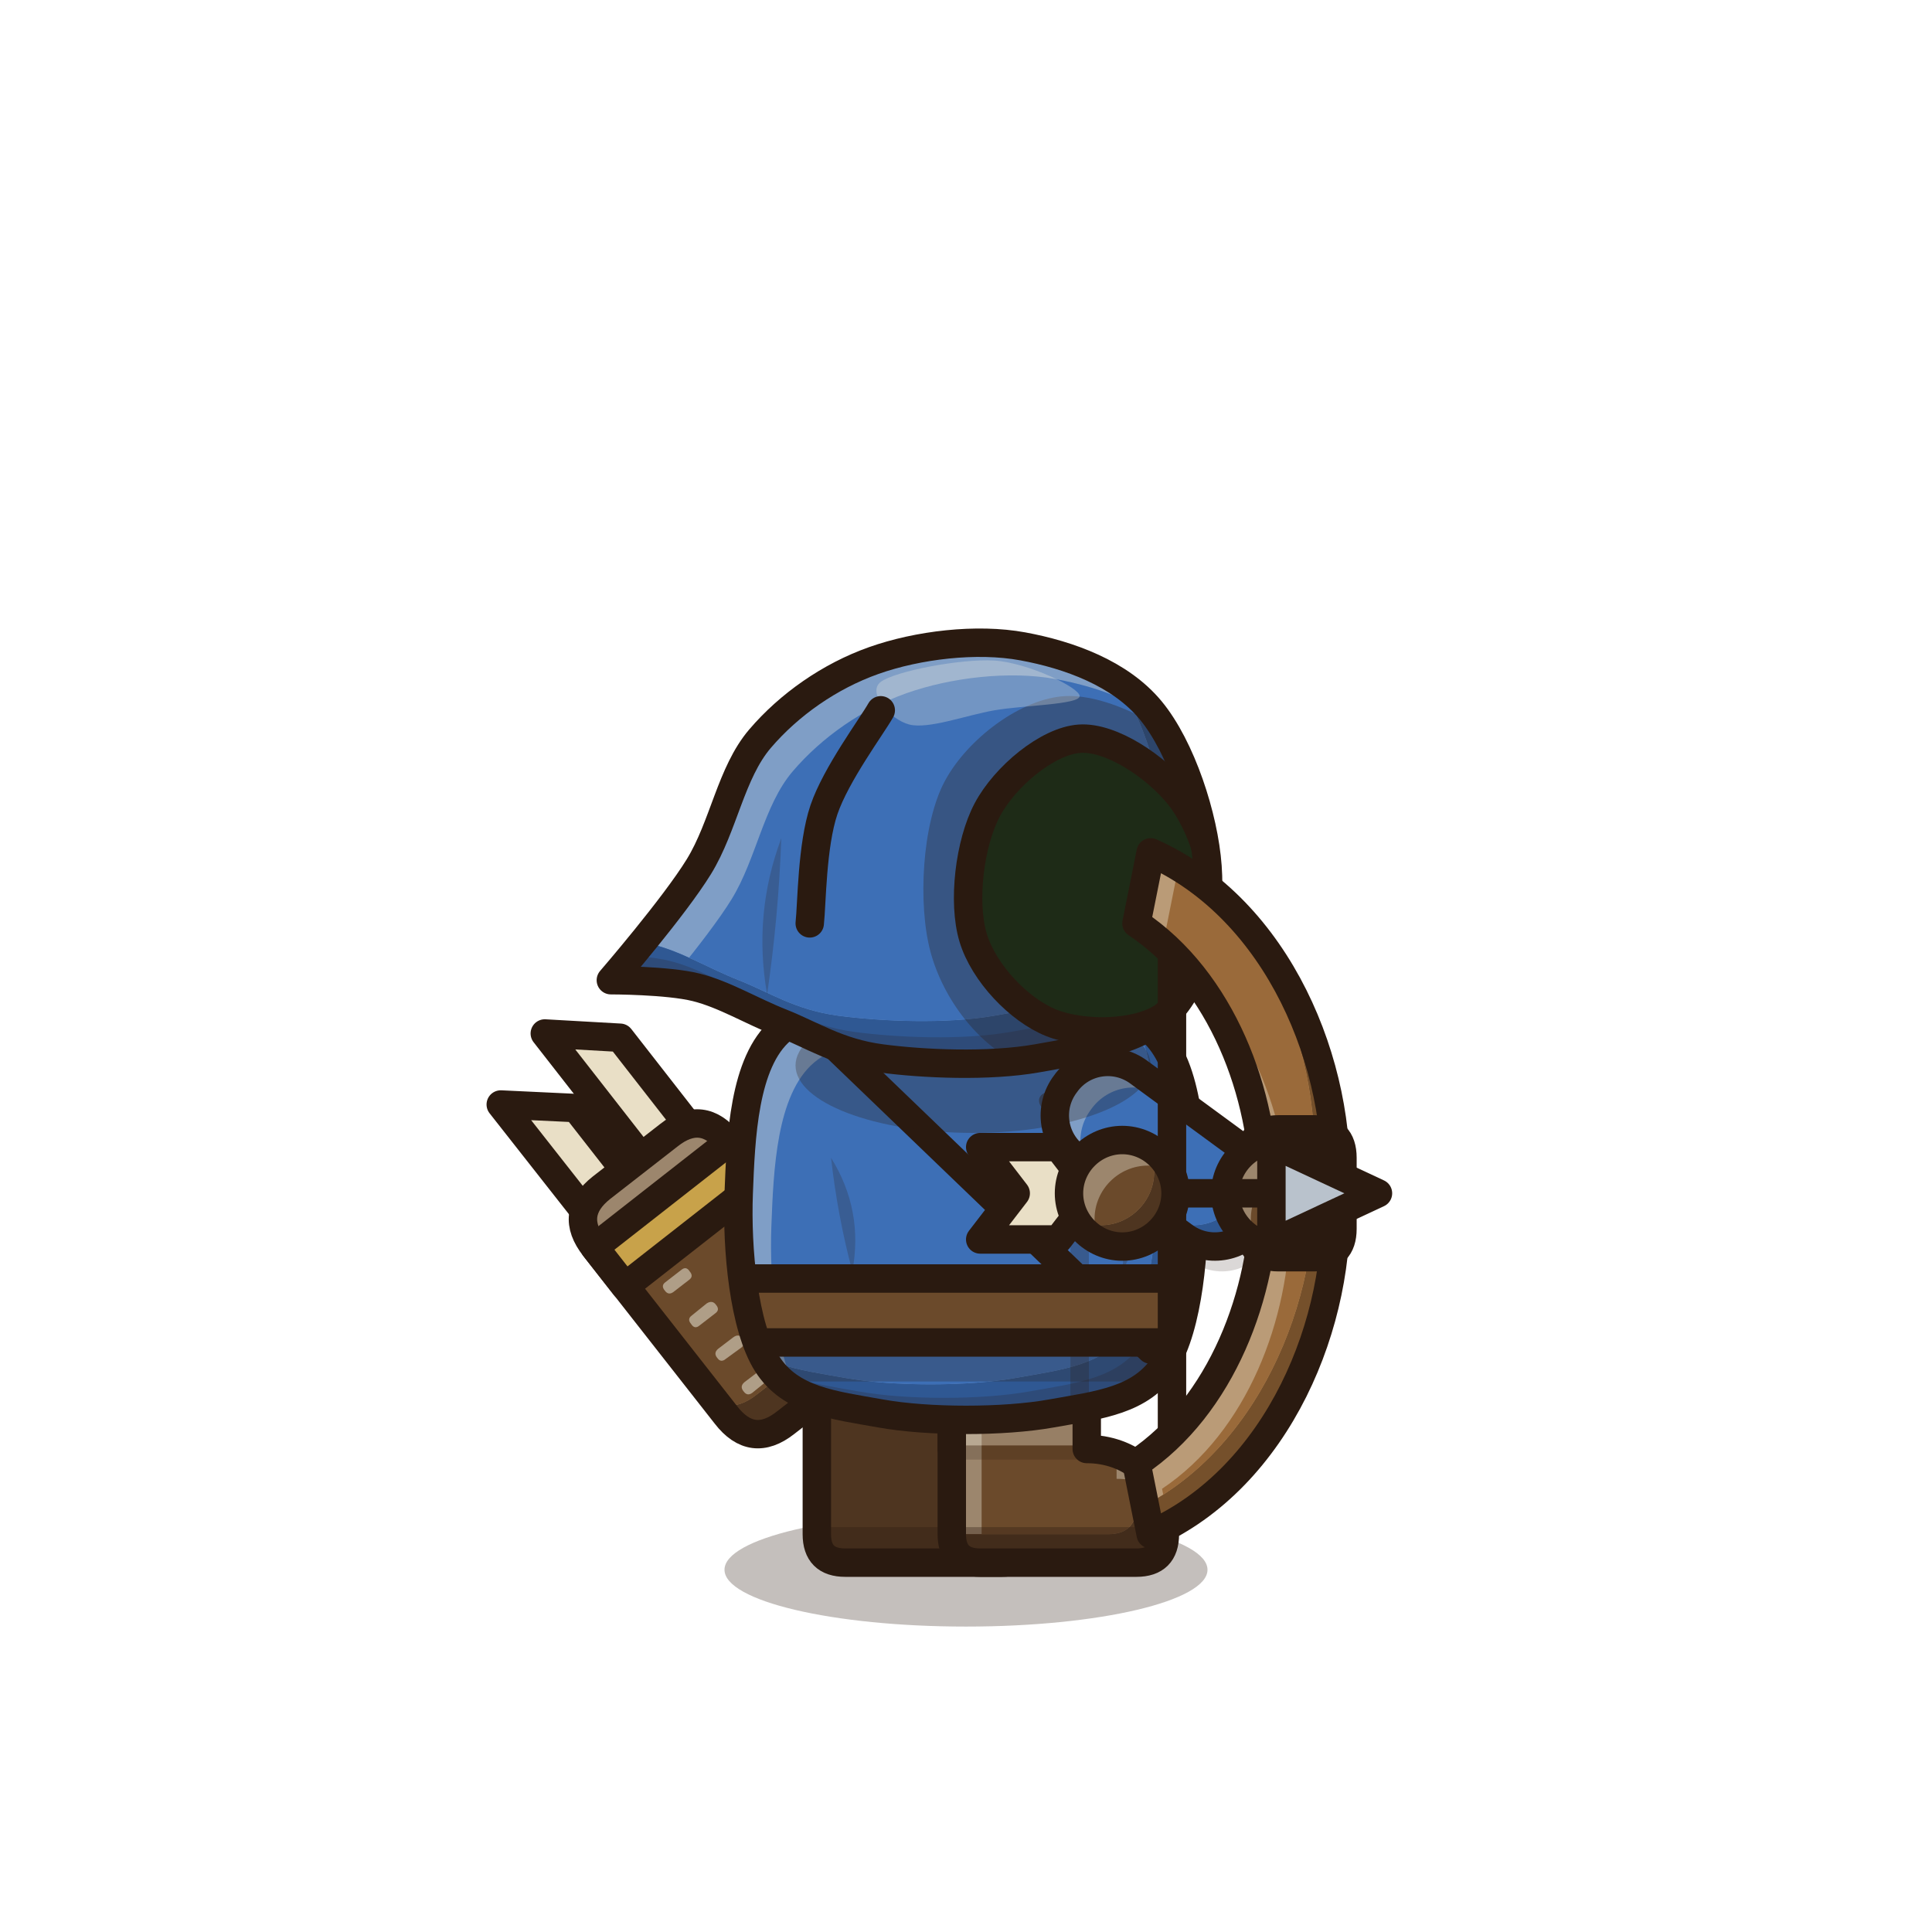
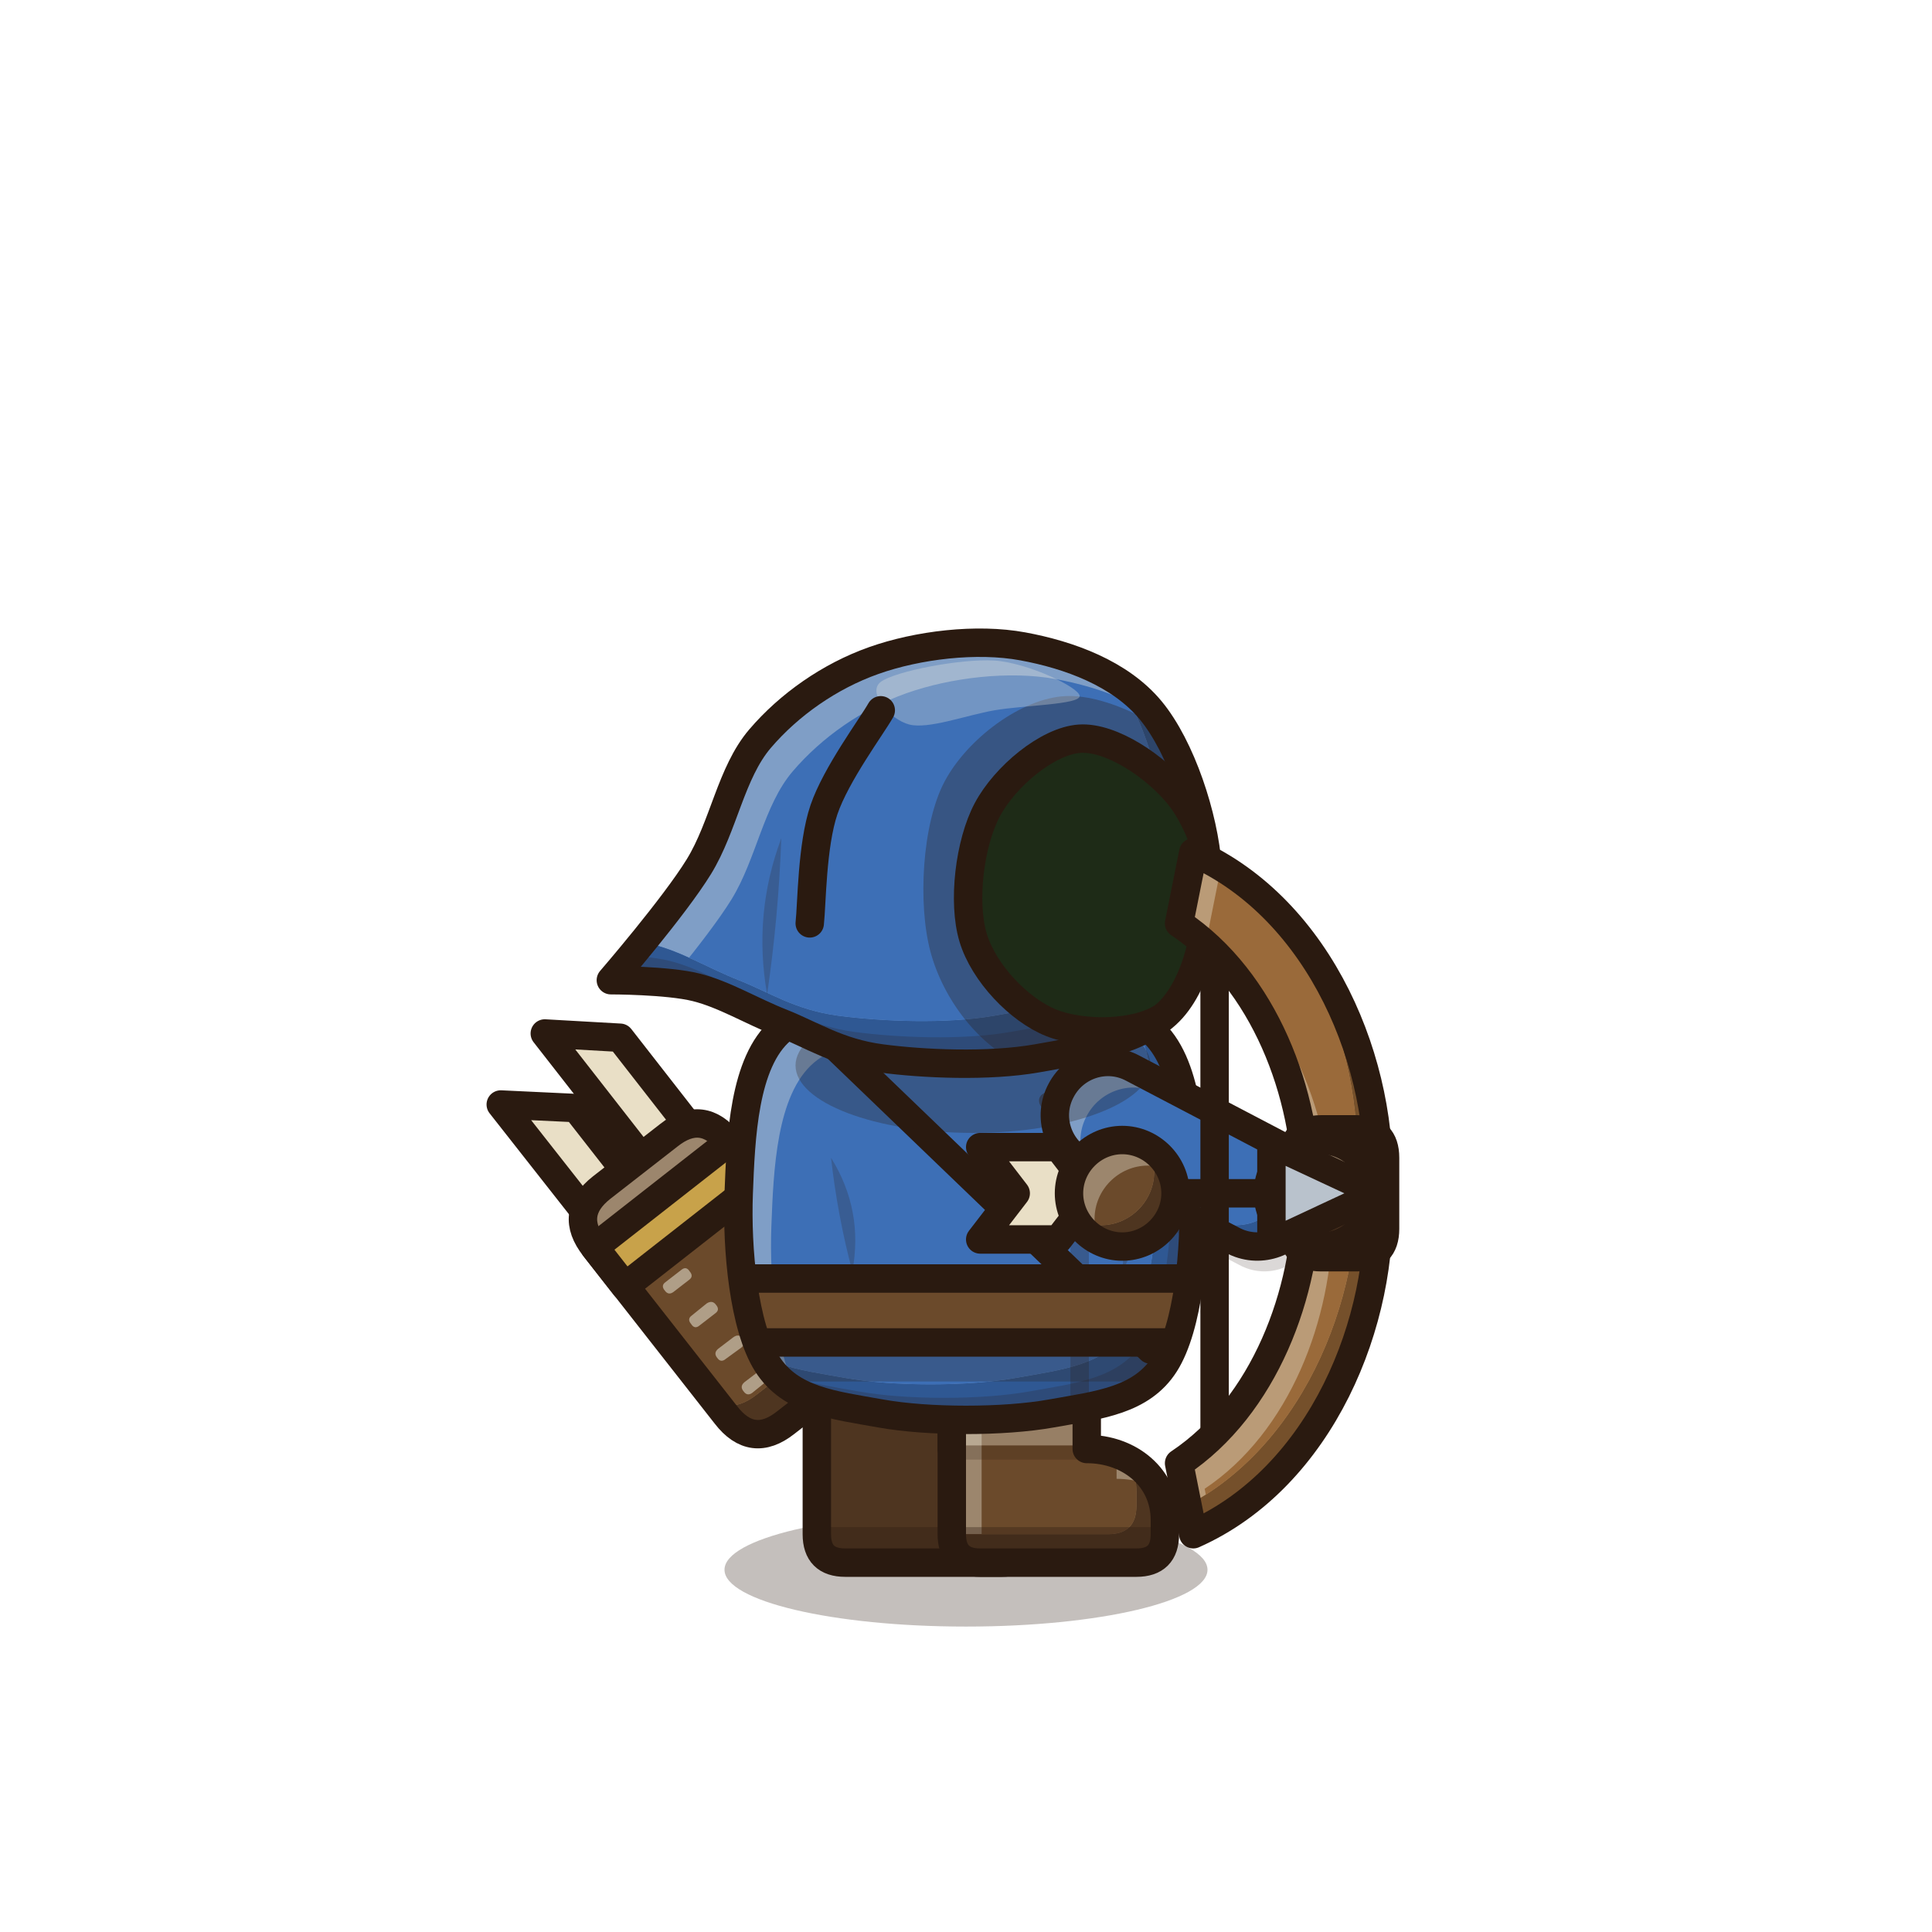
<svg xmlns="http://www.w3.org/2000/svg" id="archer" width="272" height="272" viewBox="-40 -40 272 272">
  <g id="archer-shadow-layer" transform="translate(96 180) rotate(0) scale(1 1) translate(-96 -180)">
    <path id="archer-shadow-shadow" d="M 130 181 C 130 185.4 114.8 189 96 189 C 77.2 189 62 185.4 62 181 C 62 176.6 77.2 173 96 173 C 114.8 173 130 176.6 130 181 Z" fill="#2a1a10" opacity="0.28" />
  </g>
  <g id="archer-quiver-layer" transform="translate(74 150) rotate(0) scale(1 1) translate(-74 -150)">
    <defs>
      <path id="archer-quiver-fletch-a-shape" d="M 30.5 115.5 L 41.1 116 L 50.4 127.9 L 44.1 132.8 Z" />
      <path id="archer-quiver-fletch-b-shape" d="M 36.7 105.5 L 47.3 106.1 L 59 121.1 L 52.7 126 Z" />
      <path id="archer-quiver-tube-shape" d="M 44.7 127.2 L 54.2 119.8 Q 58.9 116.1 62.6 120.8 L 81.1 144.5 Q 84.8 149.2 80.1 152.9 L 70.6 160.3 Q 65.9 164 62.2 159.2 L 43.7 135.6 Q 40 130.9 44.7 127.2 Z" />
      <clipPath id="archer-quiver-tube-clip">
        <use href="#archer-quiver-tube-shape" />
      </clipPath>
      <clipPath id="archer-quiver-tube-lit-clip">
        <use href="#archer-quiver-tube-shape" transform="translate(-4 -4)" />
      </clipPath>
      <path id="archer-quiver-band-shape" d="M 43.7 135.6 L 62.6 120.8 L 66.9 126.3 L 48 141.1 L 43.7 135.6 Z" />
    </defs>
    <g id="archer-quiver-fletch-a">
      <use id="archer-quiver-fletch-a-fill" href="#archer-quiver-fletch-a-shape" fill="#e9dfc6" />
      <use id="archer-quiver-fletch-a-line" href="#archer-quiver-fletch-a-shape" fill="none" stroke="#2a1a10" stroke-width="4" stroke-linecap="round" stroke-linejoin="round" />
    </g>
    <g id="archer-quiver-fletch-b">
      <use id="archer-quiver-fletch-b-fill" href="#archer-quiver-fletch-b-shape" fill="#e9dfc6" />
      <use id="archer-quiver-fletch-b-line" href="#archer-quiver-fletch-b-shape" fill="none" stroke="#2a1a10" stroke-width="4" stroke-linecap="round" stroke-linejoin="round" />
    </g>
    <g id="archer-quiver-tube">
      <use id="archer-quiver-tube-shade" href="#archer-quiver-tube-shape" fill="#4e3520" />
      <g clip-path="url(#archer-quiver-tube-clip)">
        <use id="archer-quiver-tube-fill" href="#archer-quiver-tube-shape" transform="translate(-4 -4)" fill="#6b4a2b" />
        <g clip-path="url(#archer-quiver-tube-lit-clip)">
          <use id="archer-quiver-tube-lit" href="#archer-quiver-tube-shape" transform="translate(-4 -4)" fill="#f4f1e4" opacity="0.36" />
          <use id="archer-quiver-tube-fill-over" href="#archer-quiver-tube-shape" transform="translate(4.2 4.2)" fill="#6b4a2b" />
        </g>
        <path id="archer-quiver-stitch" d="M 53.7 140.5 L 55.9 138.8 Q 56.6 138.2 57.1 139 L 57.1 139 Q 57.7 139.7 57 140.2 L 54.8 141.9 Q 54.1 142.4 53.6 141.7 L 53.6 141.7 Q 53 141 53.7 140.5 Z" fill="#f4f1e4" opacity="0.5" />
        <path id="archer-quiver-stitch-2" d="M 57.4 145.2 L 59.5 143.5 Q 60.3 143 60.8 143.7 L 60.8 143.7 Q 61.4 144.4 60.7 144.9 L 58.5 146.6 Q 57.8 147.2 57.3 146.4 L 57.3 146.4 Q 56.7 145.7 57.4 145.2 Z" fill="#f4f1e4" opacity="0.5" />
        <path id="archer-quiver-stitch-3" d="M 61.1 149.9 L 63.2 148.3 Q 64 147.7 64.5 148.4 L 64.5 148.4 Q 65.1 149.1 64.4 149.7 L 62.2 151.3 Q 61.5 151.9 61 151.2 L 61 151.2 Q 60.4 150.5 61.1 149.9 Z" fill="#f4f1e4" opacity="0.5" />
        <path id="archer-quiver-stitch-4" d="M 64.8 154.6 L 66.9 153 Q 67.6 152.4 68.2 153.1 L 68.2 153.1 Q 68.8 153.8 68 154.4 L 65.9 156.1 Q 65.2 156.6 64.7 155.9 L 64.7 155.9 Q 64.1 155.2 64.8 154.6 Z" fill="#f4f1e4" opacity="0.5" />
      </g>
      <use id="archer-quiver-tube-line" href="#archer-quiver-tube-shape" fill="none" stroke="#2a1a10" stroke-width="4" stroke-linecap="round" stroke-linejoin="round" />
    </g>
    <g id="archer-quiver-band">
      <use id="archer-quiver-band-fill" href="#archer-quiver-band-shape" fill="#c8a24a" />
      <use id="archer-quiver-band-line" href="#archer-quiver-band-shape" fill="none" stroke="#2a1a10" stroke-width="4" stroke-linecap="round" stroke-linejoin="round" />
    </g>
  </g>
  <g id="archer-leg-back-layer" transform="translate(85 152) rotate(0) scale(1 1) translate(-85 -152)">
    <defs>
      <path id="archer-leg-back-boot-shape" d="M 75 148 L 94 148 L 94 164 C 100 164 105 168 105 174 L 105 176 Q 105 180 101 180 L 79 180 Q 75 180 75 176 Z" />
      <clipPath id="archer-leg-back-boot-clip">
        <use href="#archer-leg-back-boot-shape" />
      </clipPath>
    </defs>
    <g id="archer-leg-back-boot">
      <use id="archer-leg-back-boot-fill" href="#archer-leg-back-boot-shape" fill="#4e3520" />
      <g clip-path="url(#archer-leg-back-boot-clip)">
        <path id="archer-leg-back-sole" d="M 71 175 L 111 175 L 111 183 L 71 183 L 71 175 Z" fill="#2a1a10" opacity="0.35" />
      </g>
      <use id="archer-leg-back-boot-line" href="#archer-leg-back-boot-shape" fill="none" stroke="#2a1a10" stroke-width="4" stroke-linecap="round" stroke-linejoin="round" />
    </g>
  </g>
  <g id="archer-leg-front-layer" transform="translate(104 152) rotate(0) scale(1 1) translate(-104 -152)">
    <defs>
      <path id="archer-leg-front-boot-shape" d="M 94 148 L 113 148 L 113 164 C 119 164 124 168 124 174 L 124 176 Q 124 180 120 180 L 98 180 Q 94 180 94 176 Z" />
      <clipPath id="archer-leg-front-boot-clip">
        <use href="#archer-leg-front-boot-shape" />
      </clipPath>
      <clipPath id="archer-leg-front-boot-lit-clip">
        <use href="#archer-leg-front-boot-shape" transform="translate(-4 -4)" />
      </clipPath>
    </defs>
    <g id="archer-leg-front-boot">
      <use id="archer-leg-front-boot-shade" href="#archer-leg-front-boot-shape" fill="#4e3520" />
      <g clip-path="url(#archer-leg-front-boot-clip)">
        <use id="archer-leg-front-boot-fill" href="#archer-leg-front-boot-shape" transform="translate(-4 -4)" fill="#6b4a2b" />
        <g clip-path="url(#archer-leg-front-boot-lit-clip)">
          <use id="archer-leg-front-boot-lit" href="#archer-leg-front-boot-shape" transform="translate(-4 -4)" fill="#f4f1e4" opacity="0.36" />
          <use id="archer-leg-front-boot-fill-over" href="#archer-leg-front-boot-shape" transform="translate(4.2 4.2)" fill="#6b4a2b" />
        </g>
        <path id="archer-leg-front-sole" d="M 90 175 L 130 175 L 130 183 L 90 183 L 90 175 Z" fill="#2a1a10" opacity="0.35" />
        <path id="archer-leg-front-cuff" d="M 90 159 L 118 159 L 118 163.5 L 90 163.5 L 90 159 Z" fill="#f4f1e4" opacity="0.32" />
        <path id="archer-leg-front-cuff-under" d="M 90 163.5 L 118 163.5 L 118 165.5 L 90 165.5 L 90 163.5 Z" fill="#2a1a10" opacity="0.2" />
      </g>
      <use id="archer-leg-front-boot-line" href="#archer-leg-front-boot-shape" fill="none" stroke="#2a1a10" stroke-width="4" stroke-linecap="round" stroke-linejoin="round" />
    </g>
  </g>
  <g id="archer-body-layer" transform="translate(96 180) rotate(0) scale(1 1) translate(-96 -180)">
    <defs>
      <path id="archer-body-tunic-shape" d="M 70 105 C 75.3 100.5 87.3 101 96 101 C 104.7 101 116.7 100.5 122 105 C 127.3 109.5 127.7 120.2 128 128 C 128.3 135.8 127.3 146.8 124 152 C 120.7 157.2 114.7 157.8 108 159 C 101.3 160.2 90.7 160.2 84 159 C 77.3 157.8 71.3 157.2 68 152 C 64.7 146.8 63.7 135.8 64 128 C 64.3 120.2 64.7 109.5 70 105 Z" />
      <clipPath id="archer-body-tunic-clip">
        <use href="#archer-body-tunic-shape" />
      </clipPath>
      <clipPath id="archer-body-tunic-lit-clip">
        <use href="#archer-body-tunic-shape" transform="translate(-5 -5)" />
      </clipPath>
      <path id="archer-body-belt-shape" d="M 56 140 L 136 140 L 136 149 L 56 149 L 56 140 Z" />
-       <path id="archer-body-arm-shape" d="M 111.6 123 L 126.6 134 C 129.9 136.5 134.6 135.8 137 132.4 C 139.5 129.1 138.8 124.4 135.4 122 L 120.4 111 C 117.1 108.5 112.4 109.2 110 112.6 C 107.5 115.9 108.2 120.6 111.6 123 Z" />
+       <path id="archer-body-arm-shape" d="M 112.5 123.6 L 133.5 134.6 C 137.2 136.6 141.7 135.1 143.6 131.5 C 145.6 127.8 144.1 123.3 140.5 121.4 L 119.5 110.4 C 115.8 108.4 111.3 109.9 109.4 113.5 C 107.4 117.2 108.9 121.7 112.5 123.6 Z" />
      <clipPath id="archer-body-arm-clip">
        <use href="#archer-body-arm-shape" />
      </clipPath>
      <clipPath id="archer-body-arm-lit-clip">
        <use href="#archer-body-arm-shape" transform="translate(-3 -3)" />
      </clipPath>
    </defs>
    <g id="archer-body-tunic">
      <use id="archer-body-tunic-shade" href="#archer-body-tunic-shape" fill="#2f5893" />
      <g clip-path="url(#archer-body-tunic-clip)">
        <use id="archer-body-tunic-deep" href="#archer-body-tunic-shape" fill="#2a1a10" opacity="0.2" />
        <use id="archer-body-tunic-shade-over" href="#archer-body-tunic-shape" transform="translate(-3.1 -3.1)" fill="#2f5893" />
        <use id="archer-body-tunic-fill" href="#archer-body-tunic-shape" transform="translate(-5 -5)" fill="#3d6fb6" />
        <g clip-path="url(#archer-body-tunic-lit-clip)">
          <use id="archer-body-tunic-lit" href="#archer-body-tunic-shape" transform="translate(-5 -5)" fill="#f4f1e4" opacity="0.36" />
          <use id="archer-body-tunic-fill-over" href="#archer-body-tunic-shape" transform="translate(4.6 4.6)" fill="#3d6fb6" />
        </g>
        <path id="archer-body-seam" d="M 111.7 100 L 112.3 100 Q 113.3 100 113.3 101 L 113.3 161 Q 113.3 162 112.3 162 L 111.7 162 Q 110.7 162 110.7 161 L 110.7 101 Q 110.7 100 111.7 100 Z" fill="#2a1a10" opacity="0.24" />
        <path id="archer-body-lace" d="M 107.2 109.2 L 116.2 111.7 C 116.8 111.8 117.5 111.5 117.7 110.8 C 117.8 110.2 117.5 109.5 116.8 109.3 L 107.8 106.8 C 107.2 106.7 106.5 107 106.3 107.7 C 106.2 108.3 106.5 109 107.2 109.2 Z" fill="#2a1a10" opacity="0.42" />
        <path id="archer-body-lace-2" d="M 107.2 116.2 L 116.2 118.7 C 116.8 118.8 117.5 118.5 117.7 117.8 C 117.8 117.2 117.5 116.5 116.8 116.3 L 107.8 113.8 C 107.2 113.7 106.5 114 106.3 114.7 C 106.2 115.3 106.5 116 107.2 116.2 Z" fill="#2a1a10" opacity="0.42" />
        <path id="archer-body-lace-3" d="M 107.2 123.2 L 116.2 125.7 C 116.8 125.8 117.5 125.5 117.7 124.8 C 117.8 124.2 117.5 123.5 116.8 123.3 L 107.8 120.8 C 107.2 120.7 106.5 121 106.3 121.7 C 106.2 122.3 106.5 123 107.2 123.2 Z" fill="#2a1a10" opacity="0.42" />
        <path id="archer-body-strap" d="M 70 100 L 122 150" fill="none" stroke="#2a1a10" stroke-width="4" stroke-linecap="round" stroke-linejoin="round" />
        <path id="archer-body-crease-a" d="M 80 139 Q 81.6 130.4 77 123 Q 77.9 131.1 80 139 Z" fill="#2a1a10" opacity="0.21" />
        <path id="archer-body-crease-b" d="M 118 139 Q 121.6 132.4 120 125 Q 118.5 131.9 118 139 Z" fill="#2a1a10" opacity="0.21" />
        <path id="archer-body-belt-cast" d="M 56 150 L 136 150 L 136 154.5 L 56 154.5 L 56 150 Z" fill="#2a1a10" opacity="0.25" />
        <g id="archer-body-belt">
          <use id="archer-body-belt-fill" href="#archer-body-belt-shape" fill="#6b4a2b" />
          <use id="archer-body-belt-line" href="#archer-body-belt-shape" fill="none" stroke="#2a1a10" stroke-width="4" stroke-linecap="round" stroke-linejoin="round" />
        </g>
      </g>
      <use id="archer-body-tunic-line" href="#archer-body-tunic-shape" fill="none" stroke="#2a1a10" stroke-width="4" stroke-linecap="round" stroke-linejoin="round" />
    </g>
-     <path id="archer-body-arm-cast" d="M 112.6 126.5 L 127.6 137.5 C 130.9 140 135.6 139.3 138 135.9 C 140.5 132.6 139.8 127.9 136.4 125.5 L 121.4 114.5 C 118.1 112 113.4 112.7 111 116.1 C 108.5 119.4 109.2 124.1 112.6 126.5 Z" fill="#2a1a10" opacity="0.17" />
+     <path id="archer-body-arm-cast" d="M 113.5 127.1 L 134.5 138.1 C 138.2 140.1 142.7 138.6 144.6 135 C 146.6 131.3 145.1 126.8 141.5 124.9 L 120.5 113.9 C 116.8 111.9 112.3 113.4 110.4 117 C 108.4 120.7 109.9 125.2 113.5 127.1 Z" fill="#2a1a10" opacity="0.17" />
    <g id="archer-body-arm">
      <use id="archer-body-arm-shade" href="#archer-body-arm-shape" fill="#2f5893" />
      <g clip-path="url(#archer-body-arm-clip)">
        <use id="archer-body-arm-fill" href="#archer-body-arm-shape" transform="translate(-3 -3)" fill="#3d6fb6" />
        <g clip-path="url(#archer-body-arm-lit-clip)">
          <use id="archer-body-arm-lit" href="#archer-body-arm-shape" transform="translate(-3 -3)" fill="#f4f1e4" opacity="0.36" />
          <use id="archer-body-arm-fill-over" href="#archer-body-arm-shape" transform="translate(3.6 3.6)" fill="#3d6fb6" />
        </g>
      </g>
      <use id="archer-body-arm-line" href="#archer-body-arm-shape" fill="none" stroke="#2a1a10" stroke-width="4" stroke-linecap="round" stroke-linejoin="round" />
    </g>
  </g>
  <g id="archer-head-layer" transform="translate(96 106) rotate(0) scale(1 1) translate(-96 -106)">
    <defs>
      <path id="archer-head-hood-shape" d="M 104 51 C 110.5 52.2 117.7 54.8 122 60 C 126.3 65.2 129.5 75 130 82 C 130.5 89 129 97.5 125 102 C 121 106.5 112.8 107.8 106 109 C 99.2 110.2 90 109.8 84 109 C 78 108.2 74.3 105.7 70 104 C 65.7 102.3 62 100 58 99 C 54 98 46 98 46 98 C 46 98 54.9 87.7 58.4 82 C 61.9 76.3 62.9 68.8 67 64 C 71.1 59.2 76.8 55.2 83 53 C 89.2 50.8 97.5 49.8 104 51 Z" />
      <clipPath id="archer-head-hood-clip">
        <use href="#archer-head-hood-shape" />
      </clipPath>
      <clipPath id="archer-head-hood-lit-clip">
        <use href="#archer-head-hood-shape" transform="translate(-6 -6)" />
      </clipPath>
    </defs>
    <path id="archer-head-cast" d="M 122 110 C 122 115.2 110.8 119.5 97 119.5 C 83.2 119.5 72 115.2 72 110 C 72 104.8 83.2 100.5 97 100.5 C 110.8 100.5 122 104.8 122 110 Z" fill="#2a1a10" opacity="0.27" />
    <g id="archer-head-hood">
      <use id="archer-head-hood-shade" href="#archer-head-hood-shape" fill="#2f5893" />
      <g clip-path="url(#archer-head-hood-clip)">
        <use id="archer-head-hood-deep" href="#archer-head-hood-shape" fill="#2a1a10" opacity="0.2" />
        <use id="archer-head-hood-shade-over" href="#archer-head-hood-shape" transform="translate(-3.72 -3.72)" fill="#2f5893" />
        <use id="archer-head-hood-fill" href="#archer-head-hood-shape" transform="translate(-6 -6)" fill="#3d6fb6" />
        <g clip-path="url(#archer-head-hood-lit-clip)">
          <use id="archer-head-hood-lit" href="#archer-head-hood-shape" transform="translate(-6 -6)" fill="#f4f1e4" opacity="0.36" />
          <use id="archer-head-hood-fill-over" href="#archer-head-hood-shape" transform="translate(4.6 4.6)" fill="#3d6fb6" />
        </g>
        <path id="archer-head-lining" d="M 110 58 C 116.2 57.7 125.5 62.7 130 68 C 134.5 73.3 137.3 83 137 90 C 136.7 97 133.5 106.7 128 110 C 122.5 113.3 110.2 112.7 104 110 C 97.8 107.3 92.8 100.7 91 94 C 89.2 87.3 89.8 76 93 70 C 96.2 64 103.8 58.3 110 58 Z" fill="#2a1a10" opacity="0.31" />
        <path id="archer-head-opening" d="M 112 64 C 116.5 63.7 122.8 68 126 72 C 129.2 76 131.3 82.8 131 88 C 130.7 93.2 127.8 100.3 124 103 C 120.2 105.7 112.5 105.8 108 104 C 103.5 102.2 98.5 97 97 92 C 95.5 87 96.5 78.7 99 74 C 101.5 69.3 107.5 64.3 112 64 Z" fill="#1e2b17" />
        <path id="archer-head-opening-edge" d="M 112 64 C 116.5 63.7 122.8 68 126 72 C 129.2 76 131.3 82.8 131 88 C 130.7 93.2 127.8 100.3 124 103 C 120.2 105.7 112.5 105.8 108 104 C 103.5 102.2 98.5 97 97 92 C 95.5 87 96.5 78.7 99 74 C 101.5 69.3 107.5 64.3 112 64 Z" fill="none" stroke="#2a1a10" stroke-width="4" stroke-linecap="round" stroke-linejoin="round" />
        <path id="archer-head-fold-b" d="M 70 78 Q 66 88.7 68 100 Q 69.6 89.1 70 78 Z" fill="#2a1a10" opacity="0.21" />
        <path id="archer-head-crown-lit" d="M 84 56 C 86 54.5 95.3 52.7 100 53 C 104.7 53.3 112 56.8 112 58 C 112 59.2 104 59.3 100 60 C 96 60.7 90.7 62.7 88 62 C 85.3 61.3 82 57.5 84 56 Z" fill="#f4f1e4" opacity="0.29" />
      </g>
      <use id="archer-head-hood-line" href="#archer-head-hood-shape" fill="none" stroke="#2a1a10" stroke-width="4" stroke-linecap="round" stroke-linejoin="round" />
    </g>
    <path id="archer-head-fold" d="M 84 60 C 82.7 62.3 77.7 69 76 74 C 74.3 79 74.3 87.3 74 90" fill="none" stroke="#2a1a10" stroke-width="4" stroke-linecap="round" stroke-linejoin="round" />
  </g>
-   <g id="archer-bow-layer" transform="translate(134 128) rotate(0) scale(1 1) translate(-134 -128)">
-     <defs>
-       <path id="archer-bow-limbs-shape" d="M 122 80 C 140 88 149 110 148 128 C 149 146 140 168 122 176 L 120 166 C 132 158 138 142 138 128 C 138 114 132 98 120 90 Z" />
+   <g id="archer-bow-layer" transform="translate(140 128) rotate(0) scale(1 1) translate(-140 -128)">
+     <defs>
+       <path id="archer-bow-limbs-shape" d="M 128 80 C 146 88 155 110 154 128 C 155 146 146 168 128 176 L 126 166 C 138 158 144 142 144 128 C 144 114 138 98 126 90 Z" />
      <clipPath id="archer-bow-limbs-clip">
        <use href="#archer-bow-limbs-shape" />
      </clipPath>
      <clipPath id="archer-bow-limbs-lit-clip">
        <use href="#archer-bow-limbs-shape" transform="translate(-3 -3)" />
      </clipPath>
-       <path id="archer-bow-grip-shape" d="M 140 119 L 145 119 Q 149 119 149 123 L 149 133 Q 149 137 145 137 L 140 137 Q 136 137 136 133 L 136 123 Q 136 119 140 119 Z" />
-       <path id="archer-bow-hand-shape" d="M 147.5 128 C 147.5 132.1 144.1 135.5 140 135.5 C 135.9 135.5 132.5 132.1 132.5 128 C 132.5 123.9 135.9 120.5 140 120.5 C 144.1 120.5 147.5 123.9 147.5 128 Z" />
+       <path id="archer-bow-grip-shape" d="M 146 119 L 151 119 Q 155 119 155 123 L 155 133 Q 155 137 151 137 L 146 137 Q 142 137 142 133 L 142 123 Q 142 119 146 119 Z" />
+       <path id="archer-bow-hand-shape" d="M 153.5 128 C 153.5 132.1 150.1 135.5 146 135.5 C 141.9 135.5 138.5 132.1 138.5 128 C 138.5 123.9 141.9 120.5 146 120.5 C 150.1 120.5 153.5 123.9 153.5 128 Z" />
      <clipPath id="archer-bow-hand-clip">
        <use href="#archer-bow-hand-shape" />
      </clipPath>
      <clipPath id="archer-bow-hand-lit-clip">
        <use href="#archer-bow-hand-shape" transform="translate(-3 -3)" />
      </clipPath>
    </defs>
-     <path id="archer-bow-string" d="M 125 86 L 125 170" fill="none" stroke="#2a1a10" stroke-width="4" stroke-linecap="round" stroke-linejoin="round" />
+     <path id="archer-bow-string" d="M 131 86 L 131 170" fill="none" stroke="#2a1a10" stroke-width="4" stroke-linecap="round" stroke-linejoin="round" />
    <g id="archer-bow-limbs">
      <use id="archer-bow-limbs-shade" href="#archer-bow-limbs-shape" fill="#75502b" />
      <g clip-path="url(#archer-bow-limbs-clip)">
        <use id="archer-bow-limbs-fill" href="#archer-bow-limbs-shape" transform="translate(-3 -3)" fill="#9a6a3a" />
        <g clip-path="url(#archer-bow-limbs-lit-clip)">
          <use id="archer-bow-limbs-lit" href="#archer-bow-limbs-shape" transform="translate(-3 -3)" fill="#f4f1e4" opacity="0.36" />
          <use id="archer-bow-limbs-fill-over" href="#archer-bow-limbs-shape" transform="translate(3.6 3.6)" fill="#9a6a3a" />
        </g>
      </g>
      <use id="archer-bow-limbs-line" href="#archer-bow-limbs-shape" fill="none" stroke="#2a1a10" stroke-width="4" stroke-linecap="round" stroke-linejoin="round" />
    </g>
    <g id="archer-bow-grip">
      <use id="archer-bow-grip-fill" href="#archer-bow-grip-shape" fill="#6b4a2b" />
      <use id="archer-bow-grip-line" href="#archer-bow-grip-shape" fill="none" stroke="#2a1a10" stroke-width="4" stroke-linecap="round" stroke-linejoin="round" />
    </g>
    <g id="archer-bow-hand">
      <use id="archer-bow-hand-shade" href="#archer-bow-hand-shape" fill="#4e3520" />
      <g clip-path="url(#archer-bow-hand-clip)">
        <use id="archer-bow-hand-fill" href="#archer-bow-hand-shape" transform="translate(-3 -3)" fill="#6b4a2b" />
        <g clip-path="url(#archer-bow-hand-lit-clip)">
          <use id="archer-bow-hand-lit" href="#archer-bow-hand-shape" transform="translate(-3 -3)" fill="#f4f1e4" opacity="0.36" />
          <use id="archer-bow-hand-fill-over" href="#archer-bow-hand-shape" transform="translate(3.6 3.6)" fill="#6b4a2b" />
        </g>
      </g>
      <use id="archer-bow-hand-line" href="#archer-bow-hand-shape" fill="none" stroke="#2a1a10" stroke-width="4" stroke-linecap="round" stroke-linejoin="round" />
    </g>
  </g>
  <g id="archer-draw-hand-layer" transform="translate(118 128) rotate(0) scale(1 1) translate(-118 -128)">
    <defs>
      <path id="archer-draw-hand-fletch-shape" d="M 98 121.5 L 109 121.5 L 114 128 L 109 134.5 L 98 134.5 L 103 128 Z" />
      <path id="archer-draw-hand-head-shape" d="M 139 121 L 154 128 L 139 135 Z" />
      <path id="archer-draw-hand-hand-shape" d="M 125.5 128 C 125.5 132.1 122.1 135.5 118 135.5 C 113.9 135.5 110.5 132.1 110.5 128 C 110.5 123.9 113.9 120.5 118 120.5 C 122.1 120.5 125.5 123.9 125.5 128 Z" />
      <clipPath id="archer-draw-hand-hand-clip">
        <use href="#archer-draw-hand-hand-shape" />
      </clipPath>
      <clipPath id="archer-draw-hand-hand-lit-clip">
        <use href="#archer-draw-hand-hand-shape" transform="translate(-3 -3)" />
      </clipPath>
    </defs>
    <path id="archer-draw-hand-shaft" d="M 104 128 L 142 128" fill="none" stroke="#2a1a10" stroke-width="4" stroke-linecap="round" stroke-linejoin="round" />
    <g id="archer-draw-hand-fletch">
      <use id="archer-draw-hand-fletch-fill" href="#archer-draw-hand-fletch-shape" fill="#e9dfc6" />
      <use id="archer-draw-hand-fletch-line" href="#archer-draw-hand-fletch-shape" fill="none" stroke="#2a1a10" stroke-width="4" stroke-linecap="round" stroke-linejoin="round" />
    </g>
    <g id="archer-draw-hand-head">
      <use id="archer-draw-hand-head-fill" href="#archer-draw-hand-head-shape" fill="#b9c2cc" />
      <use id="archer-draw-hand-head-line" href="#archer-draw-hand-head-shape" fill="none" stroke="#2a1a10" stroke-width="4" stroke-linecap="round" stroke-linejoin="round" />
    </g>
    <g id="archer-draw-hand-hand">
      <use id="archer-draw-hand-hand-shade" href="#archer-draw-hand-hand-shape" fill="#4e3520" />
      <g clip-path="url(#archer-draw-hand-hand-clip)">
        <use id="archer-draw-hand-hand-fill" href="#archer-draw-hand-hand-shape" transform="translate(-3 -3)" fill="#6b4a2b" />
        <g clip-path="url(#archer-draw-hand-hand-lit-clip)">
          <use id="archer-draw-hand-hand-lit" href="#archer-draw-hand-hand-shape" transform="translate(-3 -3)" fill="#f4f1e4" opacity="0.36" />
          <use id="archer-draw-hand-hand-fill-over" href="#archer-draw-hand-hand-shape" transform="translate(3.6 3.6)" fill="#6b4a2b" />
        </g>
      </g>
      <use id="archer-draw-hand-hand-line" href="#archer-draw-hand-hand-shape" fill="none" stroke="#2a1a10" stroke-width="4" stroke-linecap="round" stroke-linejoin="round" />
    </g>
  </g>
</svg>
